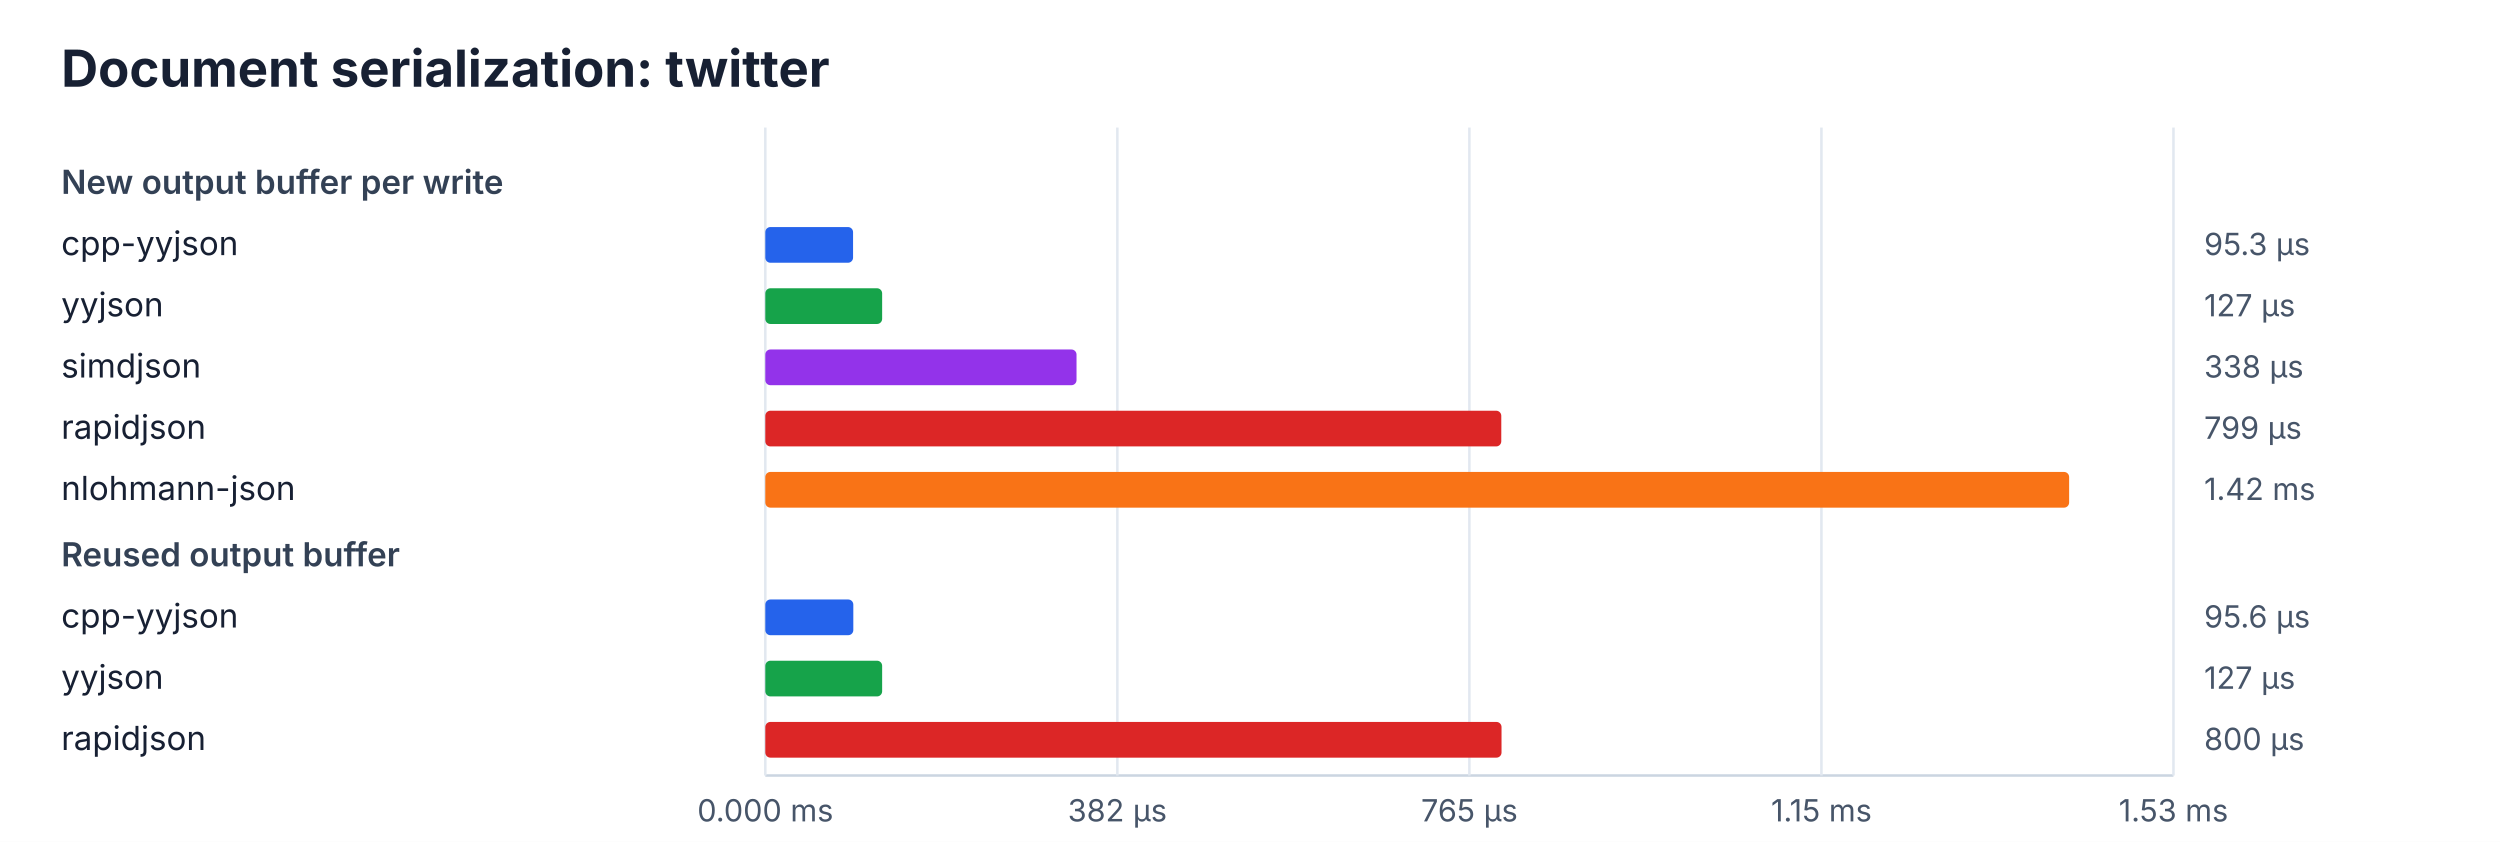
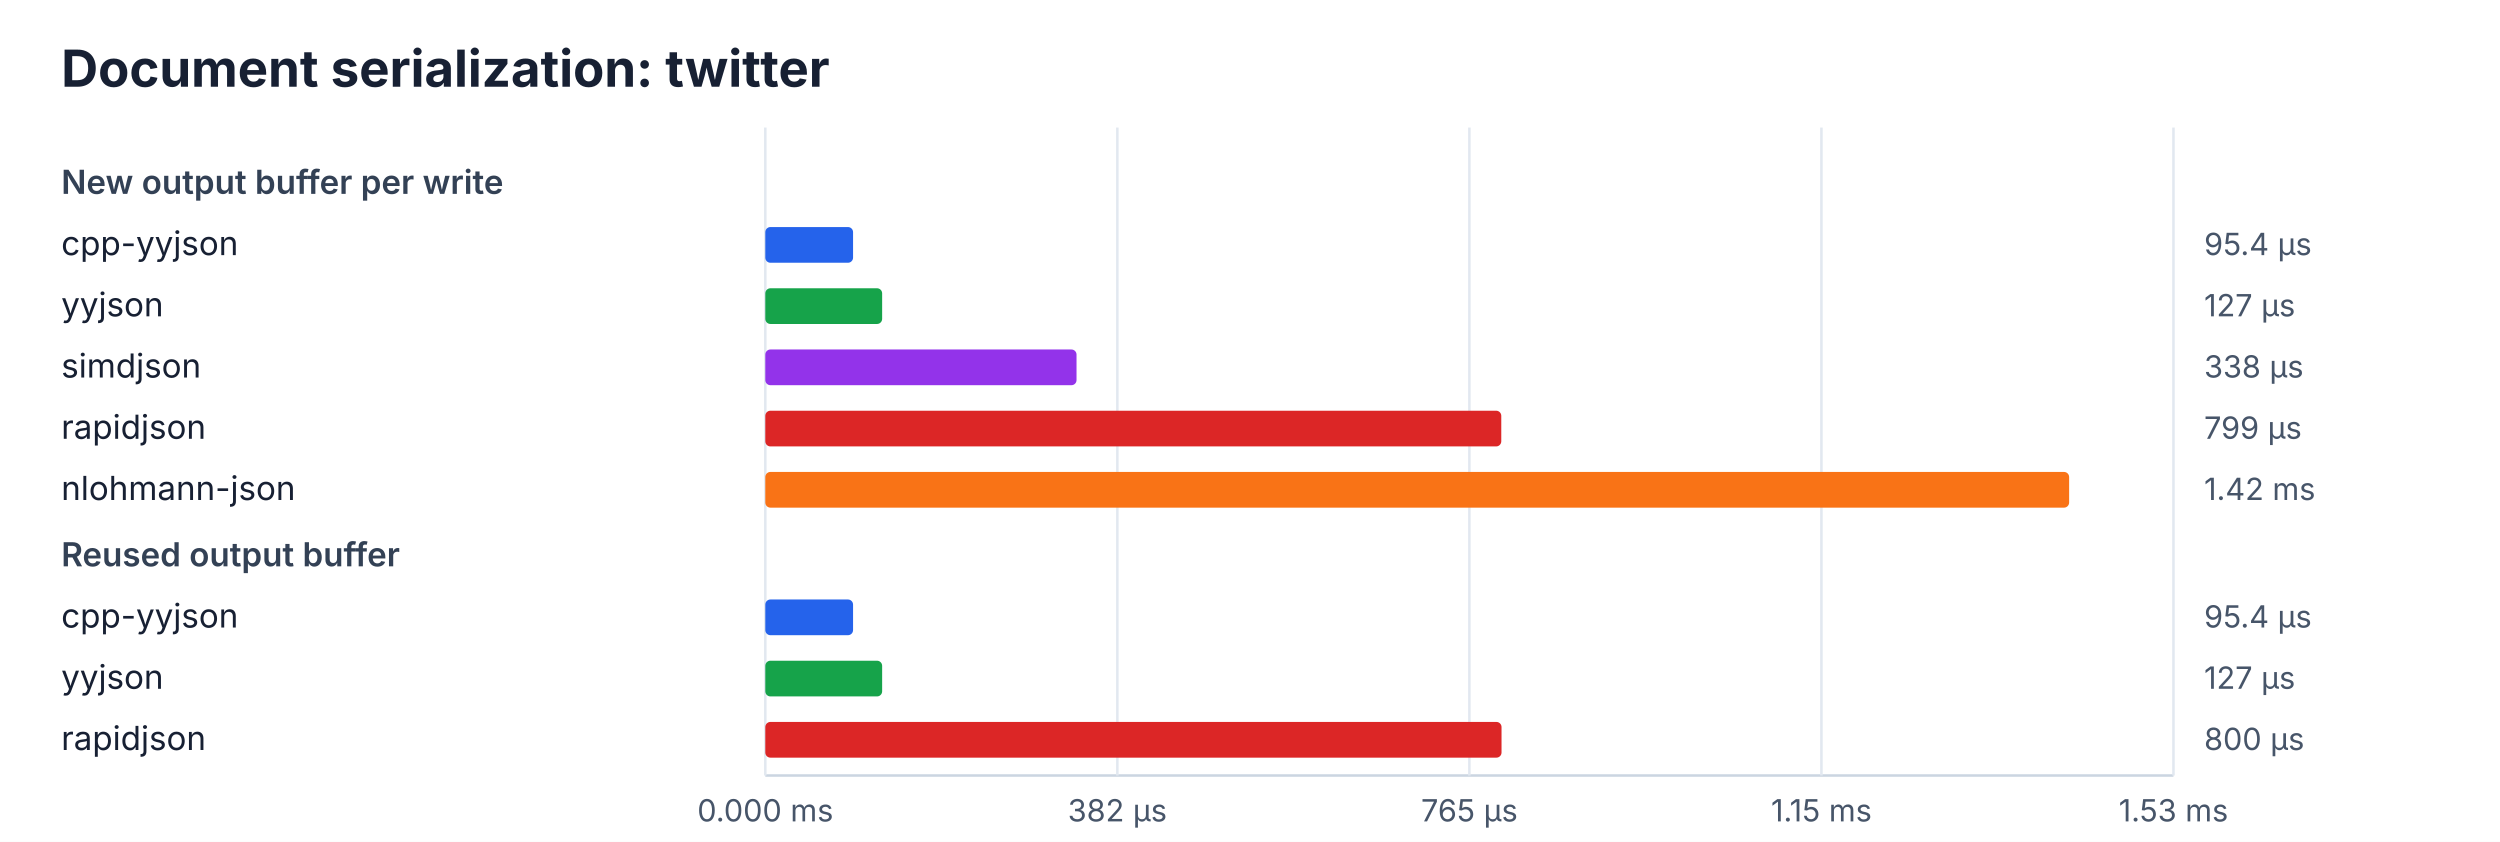
<svg xmlns="http://www.w3.org/2000/svg" width="980" height="330" viewBox="0 0 980 330">
  <rect width="100%" height="100%" fill="#ffffff" />
  <style>text{font-family:ui-sans-serif,system-ui,-apple-system,BlinkMacSystemFont,"Segoe UI",sans-serif;fill:#172033}.title{font-size:20px;font-weight:700}.heading{font-size:13px;font-weight:600;fill:#334155}.label{font-size:13px}.value{font-size:12px;fill:#475569}.axis{stroke:#cbd5e1;stroke-width:1}.grid{stroke:#e2e8f0;stroke-width:1}</style>
  <text x="24" y="34" class="title">Document serialization: twitter</text>
  <line x1="300" y1="304" x2="852" y2="304" class="axis" />
  <line x1="300.0" y1="50" x2="300.0" y2="304" class="grid" />
  <text x="300.0" y="322" class="value" text-anchor="middle">0.000 ms</text>
  <line x1="438.0" y1="50" x2="438.0" y2="304" class="grid" />
  <text x="438.0" y="322" class="value" text-anchor="middle">382 µs</text>
  <line x1="576.0" y1="50" x2="576.0" y2="304" class="grid" />
  <text x="576.0" y="322" class="value" text-anchor="middle">765 µs</text>
  <line x1="714.0" y1="50" x2="714.0" y2="304" class="grid" />
  <text x="714.0" y="322" class="value" text-anchor="middle">1.15 ms</text>
  <line x1="852.0" y1="50" x2="852.0" y2="304" class="grid" />
  <text x="852.0" y="322" class="value" text-anchor="middle">1.53 ms</text>
  <text x="24" y="76" class="heading">New output buffer per write</text>
  <text x="24" y="100" class="label">cpp-yyjson</text>
  <rect x="300" y="89" width="34.4" height="14" rx="2" fill="#2563eb" />
-   <text x="864" y="100" class="value">95.3 µs</text>
+   <text x="864" y="100" class="value">95.4 µs</text>
  <text x="24" y="124" class="label">yyjson</text>
  <rect x="300" y="113" width="45.8" height="14" rx="2" fill="#16a34a" />
  <text x="864" y="124" class="value">127 µs</text>
  <text x="24" y="148" class="label">simdjson</text>
  <rect x="300" y="137" width="122.0" height="14" rx="2" fill="#9333ea" />
  <text x="864" y="148" class="value">338 µs</text>
  <text x="24" y="172" class="label">rapidjson</text>
  <rect x="300" y="161" width="288.5" height="14" rx="2" fill="#dc2626" />
  <text x="864" y="172" class="value">799 µs</text>
  <text x="24" y="196" class="label">nlohmann-json</text>
  <rect x="300" y="185" width="511.1" height="14" rx="2" fill="#f97316" />
  <text x="864" y="196" class="value">1.42 ms</text>
  <text x="24" y="222" class="heading">Reused output buffer</text>
  <text x="24" y="246" class="label">cpp-yyjson</text>
-   <rect x="300" y="235" width="34.5" height="14" rx="2" fill="#2563eb" />
-   <text x="864" y="246" class="value">95.6 µs</text>
+   <rect x="300" y="235" width="34.4" height="14" rx="2" fill="#2563eb" />
+   <text x="864" y="246" class="value">95.4 µs</text>
  <text x="24" y="270" class="label">yyjson</text>
  <rect x="300" y="259" width="45.8" height="14" rx="2" fill="#16a34a" />
  <text x="864" y="270" class="value">127 µs</text>
  <text x="24" y="294" class="label">rapidjson</text>
  <rect x="300" y="283" width="288.6" height="14" rx="2" fill="#dc2626" />
  <text x="864" y="294" class="value">800 µs</text>
</svg>
